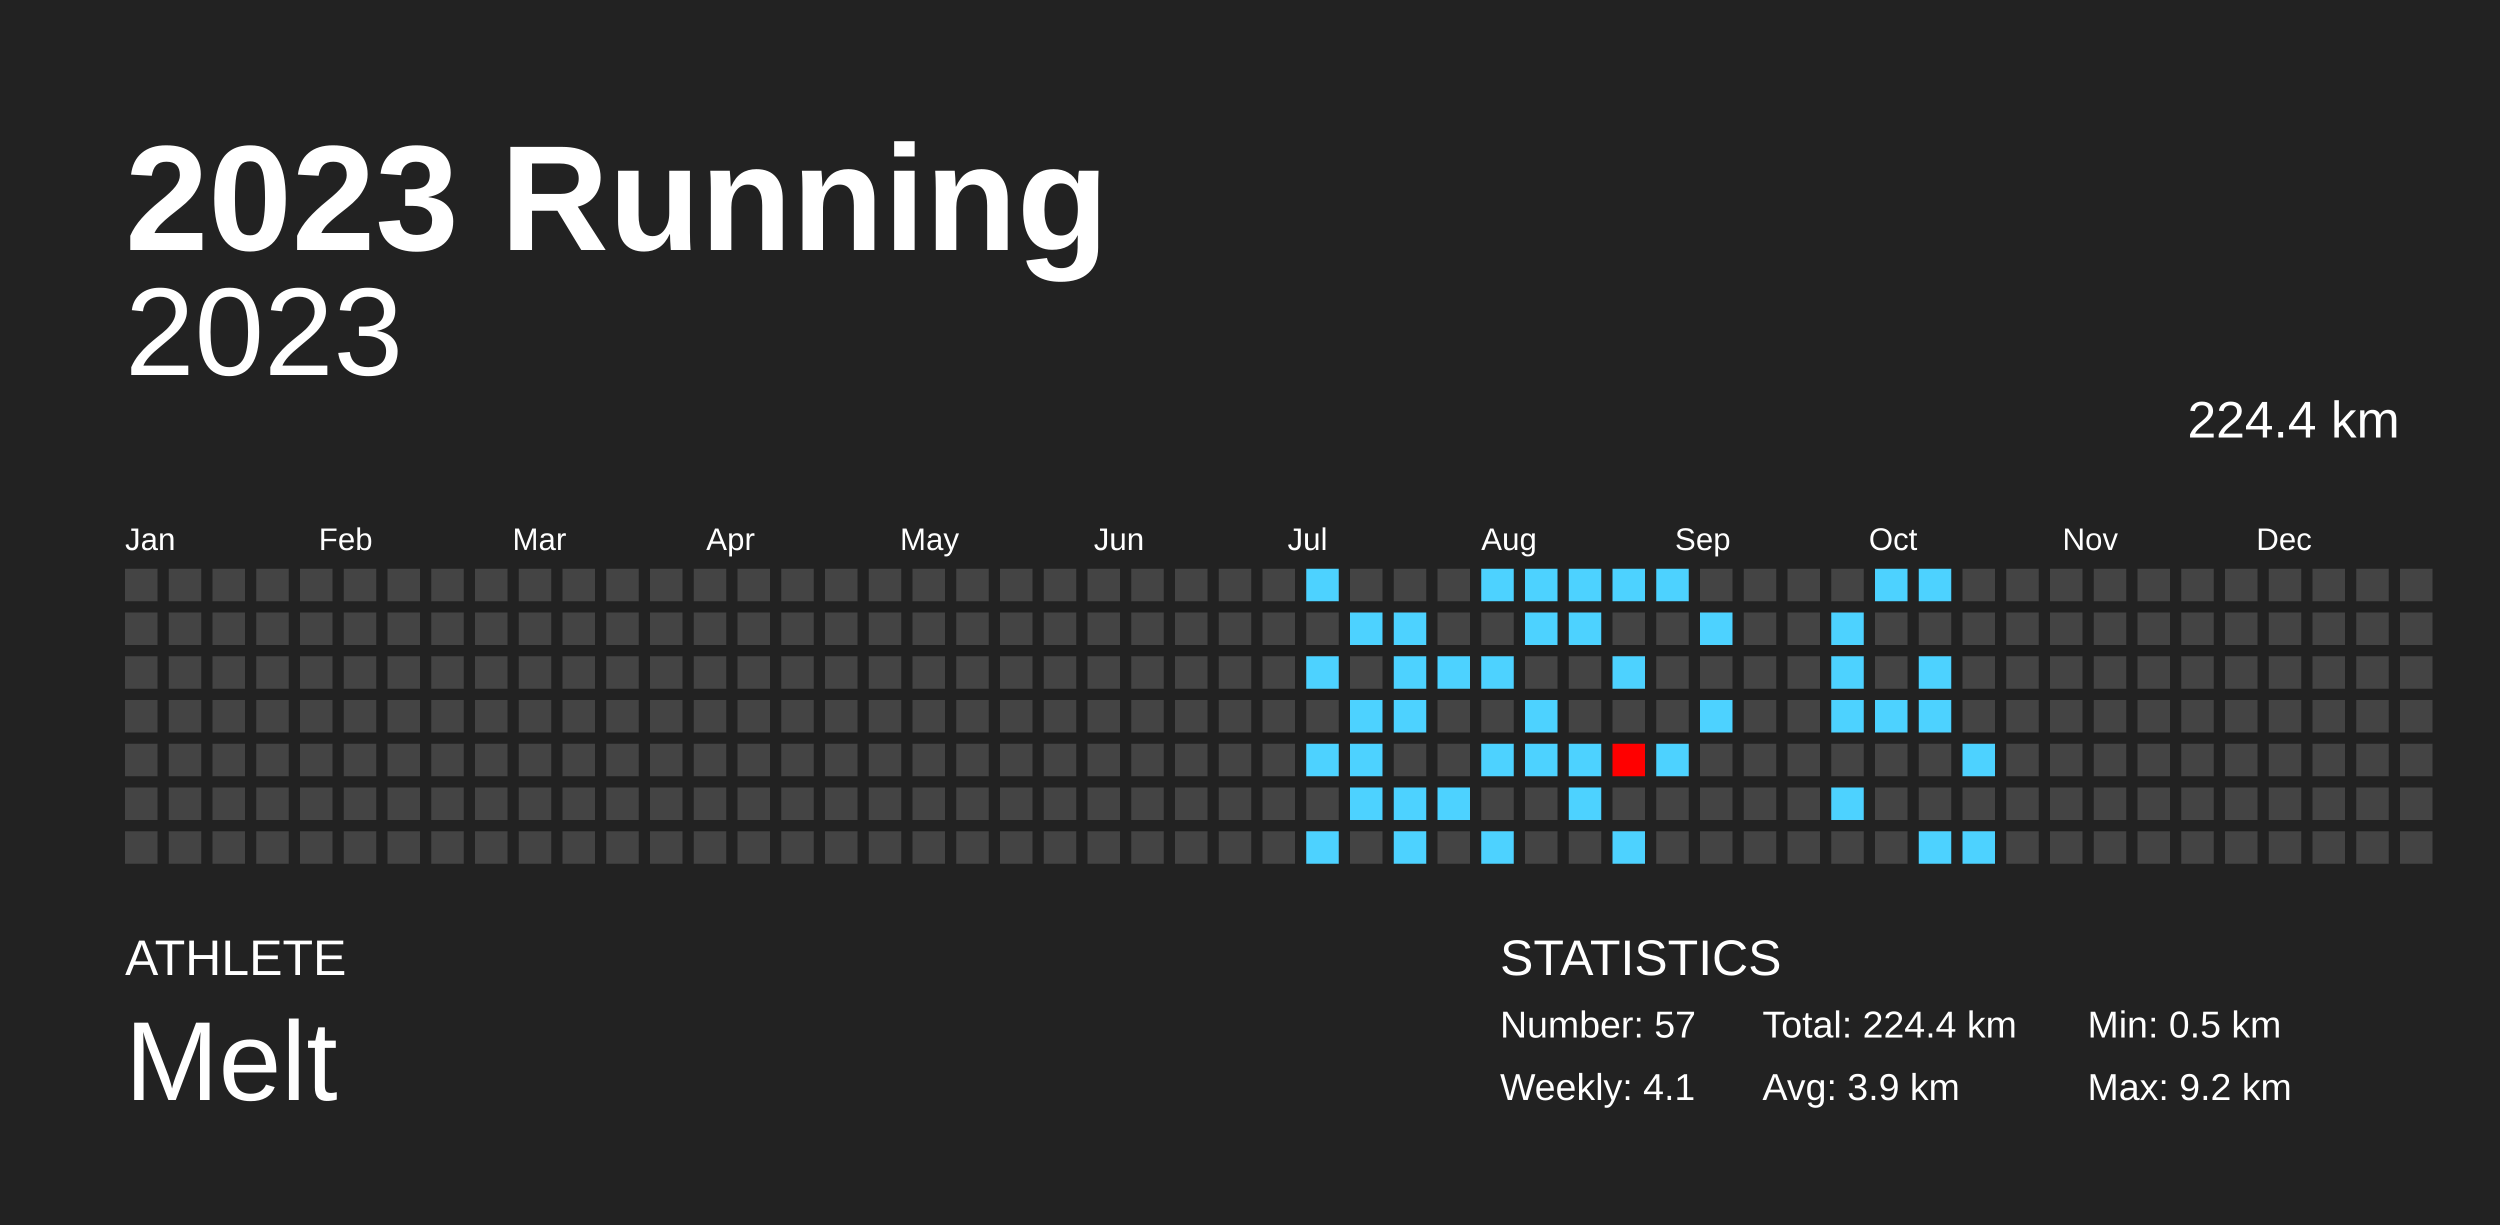
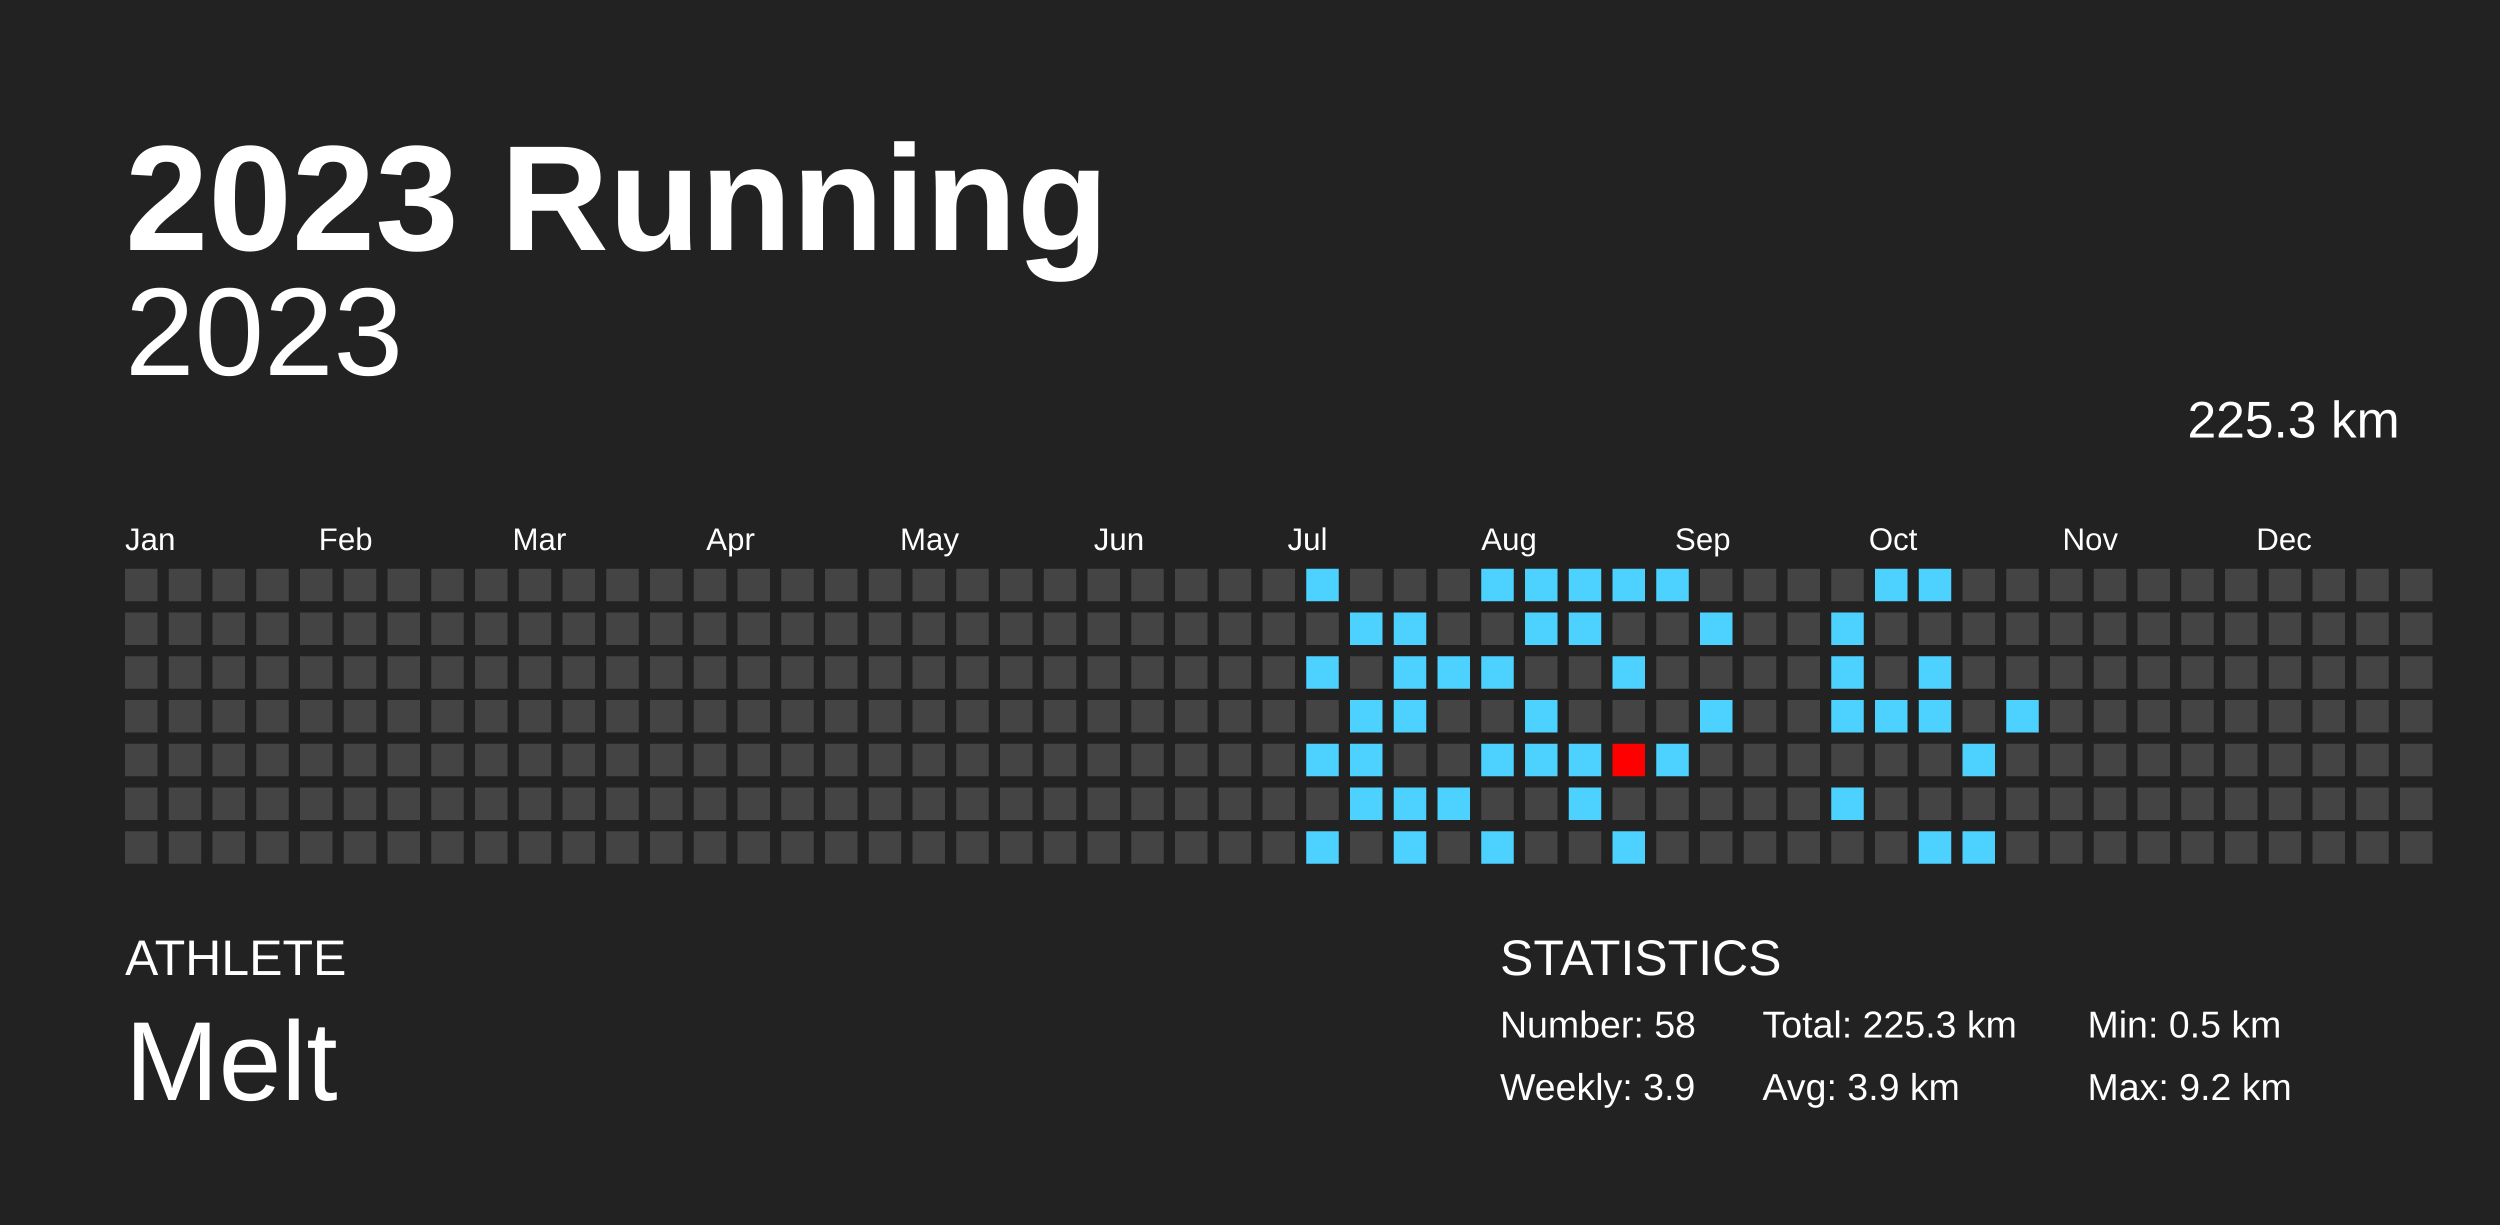
<svg xmlns="http://www.w3.org/2000/svg" baseProfile="full" height="98mm" version="1.1" viewBox="0,0,200,98" width="200mm">
  <defs />
  <rect fill="#222222" height="98" width="200" x="0" y="0" />
  <text fill="#FFFFFF" style="font-size:12px; font-family:Arial; font-weight:bold;" x="10" y="20">2023 Running</text>
  <text fill="#FFFFFF" style="font-size:4px; font-family:Arial" x="10" y="78">ATHLETE</text>
  <text fill="#FFFFFF" style="font-size:9px; font-family:Arial" x="10" y="88">Melt</text>
  <text fill="#FFFFFF" style="font-size:4px; font-family:Arial" x="120" y="78">STATISTICS</text>
-   <text fill="#FFFFFF" style="font-size:3px; font-family:Arial" x="120" y="83">Number: 57</text>
-   <text fill="#FFFFFF" style="font-size:3px; font-family:Arial" x="120" y="88">Weekly: 4.1</text>
-   <text fill="#FFFFFF" style="font-size:3px; font-family:Arial" x="141" y="83">Total: 224.4 km</text>
+   <text fill="#FFFFFF" style="font-size:3px; font-family:Arial" x="120" y="83">Number: 58</text>
+   <text fill="#FFFFFF" style="font-size:3px; font-family:Arial" x="120" y="88">Weekly: 3.9</text>
+   <text fill="#FFFFFF" style="font-size:3px; font-family:Arial" x="141" y="83">Total: 225.3 km</text>
  <text fill="#FFFFFF" style="font-size:3px; font-family:Arial" x="141" y="88">Avg: 3.9 km</text>
  <text fill="#FFFFFF" style="font-size:3px; font-family:Arial" x="167" y="83">Min: 0.5 km</text>
  <text fill="#FFFFFF" style="font-size:3px; font-family:Arial" x="167" y="88">Max: 9.2 km</text>
  <text alignment-baseline="hanging" fill="#FFFFFF" style="font-size:10.0px; font-family:Arial;" x="10" y="30">2023</text>
-   <text alignment-baseline="hanging" fill="#FFFFFF" style="font-size:4.125px; font-family:Arial;" x="175" y="35">224.4 km</text>
+   <text alignment-baseline="hanging" fill="#FFFFFF" style="font-size:4.125px; font-family:Arial;" x="175" y="35">225.3 km</text>
  <text fill="#FFFFFF" style="font-size:2.5px; font-family:Arial" x="10.0" y="44">Jan</text>
  <text fill="#FFFFFF" style="font-size:2.5px; font-family:Arial" x="25.5" y="44">Feb</text>
  <text fill="#FFFFFF" style="font-size:2.5px; font-family:Arial" x="41.0" y="44">Mar</text>
  <text fill="#FFFFFF" style="font-size:2.5px; font-family:Arial" x="56.5" y="44">Apr</text>
  <text fill="#FFFFFF" style="font-size:2.5px; font-family:Arial" x="72.0" y="44">May</text>
  <text fill="#FFFFFF" style="font-size:2.5px; font-family:Arial" x="87.5" y="44">Jun</text>
  <text fill="#FFFFFF" style="font-size:2.5px; font-family:Arial" x="103.0" y="44">Jul</text>
  <text fill="#FFFFFF" style="font-size:2.5px; font-family:Arial" x="118.5" y="44">Aug</text>
  <text fill="#FFFFFF" style="font-size:2.5px; font-family:Arial" x="134.0" y="44">Sep</text>
  <text fill="#FFFFFF" style="font-size:2.5px; font-family:Arial" x="149.5" y="44">Oct</text>
  <text fill="#FFFFFF" style="font-size:2.5px; font-family:Arial" x="165.0" y="44">Nov</text>
  <text fill="#FFFFFF" style="font-size:2.5px; font-family:Arial" x="180.5" y="44">Dec</text>
  <rect fill="#444444" height="2.6" width="2.6" x="10.0" y="45.5" />
  <rect fill="#444444" height="2.6" width="2.6" x="10.0" y="49.0" />
  <rect fill="#444444" height="2.6" width="2.6" x="10.0" y="52.5" />
  <rect fill="#444444" height="2.6" width="2.6" x="10.0" y="56.0" />
  <rect fill="#444444" height="2.6" width="2.6" x="10.0" y="59.5" />
  <rect fill="#444444" height="2.6" width="2.6" x="10.0" y="63.0" />
  <rect fill="#444444" height="2.6" width="2.6" x="10.0" y="66.5" />
  <rect fill="#444444" height="2.6" width="2.6" x="13.5" y="45.5" />
  <rect fill="#444444" height="2.6" width="2.6" x="13.5" y="49.0" />
  <rect fill="#444444" height="2.6" width="2.6" x="13.5" y="52.5" />
  <rect fill="#444444" height="2.6" width="2.6" x="13.5" y="56.0" />
  <rect fill="#444444" height="2.6" width="2.6" x="13.5" y="59.5" />
  <rect fill="#444444" height="2.6" width="2.6" x="13.5" y="63.0" />
  <rect fill="#444444" height="2.6" width="2.6" x="13.5" y="66.5" />
  <rect fill="#444444" height="2.6" width="2.6" x="17.0" y="45.5" />
  <rect fill="#444444" height="2.6" width="2.6" x="17.0" y="49.0" />
  <rect fill="#444444" height="2.6" width="2.6" x="17.0" y="52.5" />
  <rect fill="#444444" height="2.6" width="2.6" x="17.0" y="56.0" />
  <rect fill="#444444" height="2.6" width="2.6" x="17.0" y="59.5" />
  <rect fill="#444444" height="2.6" width="2.6" x="17.0" y="63.0" />
  <rect fill="#444444" height="2.6" width="2.6" x="17.0" y="66.5" />
  <rect fill="#444444" height="2.6" width="2.6" x="20.5" y="45.5" />
  <rect fill="#444444" height="2.6" width="2.6" x="20.5" y="49.0" />
  <rect fill="#444444" height="2.6" width="2.6" x="20.5" y="52.5" />
  <rect fill="#444444" height="2.6" width="2.6" x="20.5" y="56.0" />
  <rect fill="#444444" height="2.6" width="2.6" x="20.5" y="59.5" />
  <rect fill="#444444" height="2.6" width="2.6" x="20.5" y="63.0" />
  <rect fill="#444444" height="2.6" width="2.6" x="20.5" y="66.5" />
  <rect fill="#444444" height="2.6" width="2.6" x="24.0" y="45.5" />
  <rect fill="#444444" height="2.6" width="2.6" x="24.0" y="49.0" />
  <rect fill="#444444" height="2.6" width="2.6" x="24.0" y="52.5" />
  <rect fill="#444444" height="2.6" width="2.6" x="24.0" y="56.0" />
  <rect fill="#444444" height="2.6" width="2.6" x="24.0" y="59.5" />
  <rect fill="#444444" height="2.6" width="2.6" x="24.0" y="63.0" />
  <rect fill="#444444" height="2.6" width="2.6" x="24.0" y="66.5" />
  <rect fill="#444444" height="2.6" width="2.6" x="27.5" y="45.5" />
  <rect fill="#444444" height="2.6" width="2.6" x="27.5" y="49.0" />
  <rect fill="#444444" height="2.6" width="2.6" x="27.5" y="52.5" />
  <rect fill="#444444" height="2.6" width="2.6" x="27.5" y="56.0" />
  <rect fill="#444444" height="2.6" width="2.6" x="27.5" y="59.5" />
  <rect fill="#444444" height="2.6" width="2.6" x="27.5" y="63.0" />
  <rect fill="#444444" height="2.6" width="2.6" x="27.5" y="66.5" />
  <rect fill="#444444" height="2.6" width="2.6" x="31.0" y="45.5" />
  <rect fill="#444444" height="2.6" width="2.6" x="31.0" y="49.0" />
  <rect fill="#444444" height="2.6" width="2.6" x="31.0" y="52.5" />
  <rect fill="#444444" height="2.6" width="2.6" x="31.0" y="56.0" />
  <rect fill="#444444" height="2.6" width="2.6" x="31.0" y="59.5" />
  <rect fill="#444444" height="2.6" width="2.6" x="31.0" y="63.0" />
  <rect fill="#444444" height="2.6" width="2.6" x="31.0" y="66.5" />
  <rect fill="#444444" height="2.6" width="2.6" x="34.5" y="45.5" />
  <rect fill="#444444" height="2.6" width="2.6" x="34.5" y="49.0" />
  <rect fill="#444444" height="2.6" width="2.6" x="34.5" y="52.5" />
  <rect fill="#444444" height="2.6" width="2.6" x="34.5" y="56.0" />
  <rect fill="#444444" height="2.6" width="2.6" x="34.5" y="59.5" />
  <rect fill="#444444" height="2.6" width="2.6" x="34.5" y="63.0" />
  <rect fill="#444444" height="2.6" width="2.6" x="34.5" y="66.5" />
  <rect fill="#444444" height="2.6" width="2.6" x="38.0" y="45.5" />
  <rect fill="#444444" height="2.6" width="2.6" x="38.0" y="49.0" />
  <rect fill="#444444" height="2.6" width="2.6" x="38.0" y="52.5" />
  <rect fill="#444444" height="2.6" width="2.6" x="38.0" y="56.0" />
  <rect fill="#444444" height="2.6" width="2.6" x="38.0" y="59.5" />
  <rect fill="#444444" height="2.6" width="2.6" x="38.0" y="63.0" />
  <rect fill="#444444" height="2.6" width="2.6" x="38.0" y="66.5" />
  <rect fill="#444444" height="2.6" width="2.6" x="41.5" y="45.5" />
  <rect fill="#444444" height="2.6" width="2.6" x="41.5" y="49.0" />
  <rect fill="#444444" height="2.6" width="2.6" x="41.5" y="52.5" />
  <rect fill="#444444" height="2.6" width="2.6" x="41.5" y="56.0" />
  <rect fill="#444444" height="2.6" width="2.6" x="41.5" y="59.5" />
  <rect fill="#444444" height="2.6" width="2.6" x="41.5" y="63.0" />
  <rect fill="#444444" height="2.6" width="2.6" x="41.5" y="66.5" />
  <rect fill="#444444" height="2.6" width="2.6" x="45.0" y="45.5" />
  <rect fill="#444444" height="2.6" width="2.6" x="45.0" y="49.0" />
  <rect fill="#444444" height="2.6" width="2.6" x="45.0" y="52.5" />
  <rect fill="#444444" height="2.6" width="2.6" x="45.0" y="56.0" />
  <rect fill="#444444" height="2.6" width="2.6" x="45.0" y="59.5" />
  <rect fill="#444444" height="2.6" width="2.6" x="45.0" y="63.0" />
  <rect fill="#444444" height="2.6" width="2.6" x="45.0" y="66.5" />
  <rect fill="#444444" height="2.6" width="2.6" x="48.5" y="45.5" />
  <rect fill="#444444" height="2.6" width="2.6" x="48.5" y="49.0" />
  <rect fill="#444444" height="2.6" width="2.6" x="48.5" y="52.5" />
  <rect fill="#444444" height="2.6" width="2.6" x="48.5" y="56.0" />
  <rect fill="#444444" height="2.6" width="2.6" x="48.5" y="59.5" />
  <rect fill="#444444" height="2.6" width="2.6" x="48.5" y="63.0" />
  <rect fill="#444444" height="2.6" width="2.6" x="48.5" y="66.5" />
  <rect fill="#444444" height="2.6" width="2.6" x="52.0" y="45.5" />
  <rect fill="#444444" height="2.6" width="2.6" x="52.0" y="49.0" />
  <rect fill="#444444" height="2.6" width="2.6" x="52.0" y="52.5" />
  <rect fill="#444444" height="2.6" width="2.6" x="52.0" y="56.0" />
  <rect fill="#444444" height="2.6" width="2.6" x="52.0" y="59.5" />
  <rect fill="#444444" height="2.6" width="2.6" x="52.0" y="63.0" />
  <rect fill="#444444" height="2.6" width="2.6" x="52.0" y="66.5" />
  <rect fill="#444444" height="2.6" width="2.6" x="55.5" y="45.5" />
  <rect fill="#444444" height="2.6" width="2.6" x="55.5" y="49.0" />
  <rect fill="#444444" height="2.6" width="2.6" x="55.5" y="52.5" />
  <rect fill="#444444" height="2.6" width="2.6" x="55.5" y="56.0" />
  <rect fill="#444444" height="2.6" width="2.6" x="55.5" y="59.5" />
  <rect fill="#444444" height="2.6" width="2.6" x="55.5" y="63.0" />
  <rect fill="#444444" height="2.6" width="2.6" x="55.5" y="66.5" />
  <rect fill="#444444" height="2.6" width="2.6" x="59.0" y="45.5" />
  <rect fill="#444444" height="2.6" width="2.6" x="59.0" y="49.0" />
  <rect fill="#444444" height="2.6" width="2.6" x="59.0" y="52.5" />
  <rect fill="#444444" height="2.6" width="2.6" x="59.0" y="56.0" />
  <rect fill="#444444" height="2.6" width="2.6" x="59.0" y="59.5" />
  <rect fill="#444444" height="2.6" width="2.6" x="59.0" y="63.0" />
  <rect fill="#444444" height="2.6" width="2.6" x="59.0" y="66.5" />
  <rect fill="#444444" height="2.6" width="2.6" x="62.5" y="45.5" />
  <rect fill="#444444" height="2.6" width="2.6" x="62.5" y="49.0" />
  <rect fill="#444444" height="2.6" width="2.6" x="62.5" y="52.5" />
  <rect fill="#444444" height="2.6" width="2.6" x="62.5" y="56.0" />
  <rect fill="#444444" height="2.6" width="2.6" x="62.5" y="59.5" />
  <rect fill="#444444" height="2.6" width="2.6" x="62.5" y="63.0" />
  <rect fill="#444444" height="2.6" width="2.6" x="62.5" y="66.5" />
  <rect fill="#444444" height="2.6" width="2.6" x="66.0" y="45.5" />
  <rect fill="#444444" height="2.6" width="2.6" x="66.0" y="49.0" />
  <rect fill="#444444" height="2.6" width="2.6" x="66.0" y="52.5" />
  <rect fill="#444444" height="2.6" width="2.6" x="66.0" y="56.0" />
  <rect fill="#444444" height="2.6" width="2.6" x="66.0" y="59.5" />
  <rect fill="#444444" height="2.6" width="2.6" x="66.0" y="63.0" />
  <rect fill="#444444" height="2.6" width="2.6" x="66.0" y="66.5" />
  <rect fill="#444444" height="2.6" width="2.6" x="69.5" y="45.5" />
  <rect fill="#444444" height="2.6" width="2.6" x="69.5" y="49.0" />
  <rect fill="#444444" height="2.6" width="2.6" x="69.5" y="52.5" />
  <rect fill="#444444" height="2.6" width="2.6" x="69.5" y="56.0" />
  <rect fill="#444444" height="2.6" width="2.6" x="69.5" y="59.5" />
  <rect fill="#444444" height="2.6" width="2.6" x="69.5" y="63.0" />
  <rect fill="#444444" height="2.6" width="2.6" x="69.5" y="66.5" />
  <rect fill="#444444" height="2.6" width="2.6" x="73.0" y="45.5" />
  <rect fill="#444444" height="2.6" width="2.6" x="73.0" y="49.0" />
  <rect fill="#444444" height="2.6" width="2.6" x="73.0" y="52.5" />
  <rect fill="#444444" height="2.6" width="2.6" x="73.0" y="56.0" />
  <rect fill="#444444" height="2.6" width="2.6" x="73.0" y="59.5" />
  <rect fill="#444444" height="2.6" width="2.6" x="73.0" y="63.0" />
  <rect fill="#444444" height="2.6" width="2.6" x="73.0" y="66.5" />
  <rect fill="#444444" height="2.6" width="2.6" x="76.5" y="45.5" />
  <rect fill="#444444" height="2.6" width="2.6" x="76.5" y="49.0" />
  <rect fill="#444444" height="2.6" width="2.6" x="76.5" y="52.5" />
  <rect fill="#444444" height="2.6" width="2.6" x="76.5" y="56.0" />
  <rect fill="#444444" height="2.6" width="2.6" x="76.5" y="59.5" />
  <rect fill="#444444" height="2.6" width="2.6" x="76.5" y="63.0" />
  <rect fill="#444444" height="2.6" width="2.6" x="76.5" y="66.5" />
  <rect fill="#444444" height="2.6" width="2.6" x="80.0" y="45.5" />
  <rect fill="#444444" height="2.6" width="2.6" x="80.0" y="49.0" />
  <rect fill="#444444" height="2.6" width="2.6" x="80.0" y="52.5" />
  <rect fill="#444444" height="2.6" width="2.6" x="80.0" y="56.0" />
  <rect fill="#444444" height="2.6" width="2.6" x="80.0" y="59.5" />
  <rect fill="#444444" height="2.6" width="2.6" x="80.0" y="63.0" />
  <rect fill="#444444" height="2.6" width="2.6" x="80.0" y="66.5" />
  <rect fill="#444444" height="2.6" width="2.6" x="83.5" y="45.5" />
  <rect fill="#444444" height="2.6" width="2.6" x="83.5" y="49.0" />
  <rect fill="#444444" height="2.6" width="2.6" x="83.5" y="52.5" />
  <rect fill="#444444" height="2.6" width="2.6" x="83.5" y="56.0" />
  <rect fill="#444444" height="2.6" width="2.6" x="83.5" y="59.5" />
  <rect fill="#444444" height="2.6" width="2.6" x="83.5" y="63.0" />
  <rect fill="#444444" height="2.6" width="2.6" x="83.5" y="66.5" />
  <rect fill="#444444" height="2.6" width="2.6" x="87.0" y="45.5" />
  <rect fill="#444444" height="2.6" width="2.6" x="87.0" y="49.0" />
  <rect fill="#444444" height="2.6" width="2.6" x="87.0" y="52.5" />
  <rect fill="#444444" height="2.6" width="2.6" x="87.0" y="56.0" />
  <rect fill="#444444" height="2.6" width="2.6" x="87.0" y="59.5" />
  <rect fill="#444444" height="2.6" width="2.6" x="87.0" y="63.0" />
  <rect fill="#444444" height="2.6" width="2.6" x="87.0" y="66.5" />
  <rect fill="#444444" height="2.6" width="2.6" x="90.5" y="45.5" />
  <rect fill="#444444" height="2.6" width="2.6" x="90.5" y="49.0" />
  <rect fill="#444444" height="2.6" width="2.6" x="90.5" y="52.5" />
  <rect fill="#444444" height="2.6" width="2.6" x="90.5" y="56.0" />
  <rect fill="#444444" height="2.6" width="2.6" x="90.5" y="59.5" />
  <rect fill="#444444" height="2.6" width="2.6" x="90.5" y="63.0" />
  <rect fill="#444444" height="2.6" width="2.6" x="90.5" y="66.5" />
  <rect fill="#444444" height="2.6" width="2.6" x="94.0" y="45.5" />
  <rect fill="#444444" height="2.6" width="2.6" x="94.0" y="49.0" />
  <rect fill="#444444" height="2.6" width="2.6" x="94.0" y="52.5" />
  <rect fill="#444444" height="2.6" width="2.6" x="94.0" y="56.0" />
  <rect fill="#444444" height="2.6" width="2.6" x="94.0" y="59.5" />
  <rect fill="#444444" height="2.6" width="2.6" x="94.0" y="63.0" />
  <rect fill="#444444" height="2.6" width="2.6" x="94.0" y="66.5" />
  <rect fill="#444444" height="2.6" width="2.6" x="97.5" y="45.5" />
  <rect fill="#444444" height="2.6" width="2.6" x="97.5" y="49.0" />
  <rect fill="#444444" height="2.6" width="2.6" x="97.5" y="52.5" />
  <rect fill="#444444" height="2.6" width="2.6" x="97.5" y="56.0" />
  <rect fill="#444444" height="2.6" width="2.6" x="97.5" y="59.5" />
  <rect fill="#444444" height="2.6" width="2.6" x="97.5" y="63.0" />
  <rect fill="#444444" height="2.6" width="2.6" x="97.5" y="66.5" />
  <rect fill="#444444" height="2.6" width="2.6" x="101.0" y="45.5" />
  <rect fill="#444444" height="2.6" width="2.6" x="101.0" y="49.0" />
  <rect fill="#444444" height="2.6" width="2.6" x="101.0" y="52.5" />
  <rect fill="#444444" height="2.6" width="2.6" x="101.0" y="56.0" />
  <rect fill="#444444" height="2.6" width="2.6" x="101.0" y="59.5" />
  <rect fill="#444444" height="2.6" width="2.6" x="101.0" y="63.0" />
  <rect fill="#444444" height="2.6" width="2.6" x="101.0" y="66.5" />
  <rect fill="#4dd2ff" height="2.6" width="2.6" x="104.5" y="45.5" />
  <rect fill="#444444" height="2.6" width="2.6" x="104.5" y="49.0" />
  <rect fill="#4dd2ff" height="2.6" width="2.6" x="104.5" y="52.5" />
  <rect fill="#444444" height="2.6" width="2.6" x="104.5" y="56.0" />
  <rect fill="#4dd2ff" height="2.6" width="2.6" x="104.5" y="59.5" />
  <rect fill="#444444" height="2.6" width="2.6" x="104.5" y="63.0" />
  <rect fill="#4dd2ff" height="2.6" width="2.6" x="104.5" y="66.5" />
  <rect fill="#444444" height="2.6" width="2.6" x="108.0" y="45.5" />
  <rect fill="#4dd2ff" height="2.6" width="2.6" x="108.0" y="49.0" />
  <rect fill="#444444" height="2.6" width="2.6" x="108.0" y="52.5" />
  <rect fill="#4dd2ff" height="2.6" width="2.6" x="108.0" y="56.0" />
  <rect fill="#4dd2ff" height="2.6" width="2.6" x="108.0" y="59.5" />
  <rect fill="#4dd2ff" height="2.6" width="2.6" x="108.0" y="63.0" />
  <rect fill="#444444" height="2.6" width="2.6" x="108.0" y="66.5" />
  <rect fill="#444444" height="2.6" width="2.6" x="111.5" y="45.5" />
  <rect fill="#4dd2ff" height="2.6" width="2.6" x="111.5" y="49.0" />
  <rect fill="#4dd2ff" height="2.6" width="2.6" x="111.5" y="52.5" />
  <rect fill="#4dd2ff" height="2.6" width="2.6" x="111.5" y="56.0" />
  <rect fill="#444444" height="2.6" width="2.6" x="111.5" y="59.5" />
  <rect fill="#4dd2ff" height="2.6" width="2.6" x="111.5" y="63.0" />
  <rect fill="#4dd2ff" height="2.6" width="2.6" x="111.5" y="66.5" />
  <rect fill="#444444" height="2.6" width="2.6" x="115.0" y="45.5" />
  <rect fill="#444444" height="2.6" width="2.6" x="115.0" y="49.0" />
  <rect fill="#4dd2ff" height="2.6" width="2.6" x="115.0" y="52.5" />
  <rect fill="#444444" height="2.6" width="2.6" x="115.0" y="56.0" />
  <rect fill="#444444" height="2.6" width="2.6" x="115.0" y="59.5" />
  <rect fill="#4dd2ff" height="2.6" width="2.6" x="115.0" y="63.0" />
  <rect fill="#444444" height="2.6" width="2.6" x="115.0" y="66.5" />
  <rect fill="#4dd2ff" height="2.6" width="2.6" x="118.5" y="45.5" />
  <rect fill="#444444" height="2.6" width="2.6" x="118.5" y="49.0" />
  <rect fill="#4dd2ff" height="2.6" width="2.6" x="118.5" y="52.5" />
  <rect fill="#444444" height="2.6" width="2.6" x="118.5" y="56.0" />
  <rect fill="#4dd2ff" height="2.6" width="2.6" x="118.5" y="59.5" />
  <rect fill="#444444" height="2.6" width="2.6" x="118.5" y="63.0" />
  <rect fill="#4dd2ff" height="2.6" width="2.6" x="118.5" y="66.5" />
  <rect fill="#4dd2ff" height="2.6" width="2.6" x="122.0" y="45.5" />
  <rect fill="#4dd2ff" height="2.6" width="2.6" x="122.0" y="49.0" />
  <rect fill="#444444" height="2.6" width="2.6" x="122.0" y="52.5" />
  <rect fill="#4dd2ff" height="2.6" width="2.6" x="122.0" y="56.0" />
  <rect fill="#4dd2ff" height="2.6" width="2.6" x="122.0" y="59.5" />
  <rect fill="#444444" height="2.6" width="2.6" x="122.0" y="63.0" />
  <rect fill="#444444" height="2.6" width="2.6" x="122.0" y="66.5" />
  <rect fill="#4dd2ff" height="2.6" width="2.6" x="125.5" y="45.5" />
  <rect fill="#4dd2ff" height="2.6" width="2.6" x="125.5" y="49.0" />
  <rect fill="#444444" height="2.6" width="2.6" x="125.5" y="52.5" />
  <rect fill="#444444" height="2.6" width="2.6" x="125.5" y="56.0" />
  <rect fill="#4dd2ff" height="2.6" width="2.6" x="125.5" y="59.5" />
  <rect fill="#4dd2ff" height="2.6" width="2.6" x="125.5" y="63.0" />
  <rect fill="#444444" height="2.6" width="2.6" x="125.5" y="66.5" />
  <rect fill="#4dd2ff" height="2.6" width="2.6" x="129.0" y="45.5" />
  <rect fill="#444444" height="2.6" width="2.6" x="129.0" y="49.0" />
  <rect fill="#4dd2ff" height="2.6" width="2.6" x="129.0" y="52.5" />
  <rect fill="#444444" height="2.6" width="2.6" x="129.0" y="56.0" />
  <rect fill="#ff0000" height="2.6" width="2.6" x="129.0" y="59.5" />
  <rect fill="#444444" height="2.6" width="2.6" x="129.0" y="63.0" />
  <rect fill="#4dd2ff" height="2.6" width="2.6" x="129.0" y="66.5" />
  <rect fill="#4dd2ff" height="2.6" width="2.6" x="132.5" y="45.5" />
  <rect fill="#444444" height="2.6" width="2.6" x="132.5" y="49.0" />
  <rect fill="#444444" height="2.6" width="2.6" x="132.5" y="52.5" />
  <rect fill="#444444" height="2.6" width="2.6" x="132.5" y="56.0" />
  <rect fill="#4dd2ff" height="2.6" width="2.6" x="132.5" y="59.5" />
  <rect fill="#444444" height="2.6" width="2.6" x="132.5" y="63.0" />
  <rect fill="#444444" height="2.6" width="2.6" x="132.5" y="66.5" />
  <rect fill="#444444" height="2.6" width="2.6" x="136.0" y="45.5" />
  <rect fill="#4dd2ff" height="2.6" width="2.6" x="136.0" y="49.0" />
  <rect fill="#444444" height="2.6" width="2.6" x="136.0" y="52.5" />
  <rect fill="#4dd2ff" height="2.6" width="2.6" x="136.0" y="56.0" />
  <rect fill="#444444" height="2.6" width="2.6" x="136.0" y="59.5" />
  <rect fill="#444444" height="2.6" width="2.6" x="136.0" y="63.0" />
  <rect fill="#444444" height="2.6" width="2.6" x="136.0" y="66.5" />
  <rect fill="#444444" height="2.6" width="2.6" x="139.5" y="45.5" />
  <rect fill="#444444" height="2.6" width="2.6" x="139.5" y="49.0" />
  <rect fill="#444444" height="2.6" width="2.6" x="139.5" y="52.5" />
  <rect fill="#444444" height="2.6" width="2.6" x="139.5" y="56.0" />
  <rect fill="#444444" height="2.6" width="2.6" x="139.5" y="59.5" />
  <rect fill="#444444" height="2.6" width="2.6" x="139.5" y="63.0" />
  <rect fill="#444444" height="2.6" width="2.6" x="139.5" y="66.5" />
  <rect fill="#444444" height="2.6" width="2.6" x="143.0" y="45.5" />
  <rect fill="#444444" height="2.6" width="2.6" x="143.0" y="49.0" />
  <rect fill="#444444" height="2.6" width="2.6" x="143.0" y="52.5" />
  <rect fill="#444444" height="2.6" width="2.6" x="143.0" y="56.0" />
  <rect fill="#444444" height="2.6" width="2.6" x="143.0" y="59.5" />
  <rect fill="#444444" height="2.6" width="2.6" x="143.0" y="63.0" />
  <rect fill="#444444" height="2.6" width="2.6" x="143.0" y="66.5" />
  <rect fill="#444444" height="2.6" width="2.6" x="146.5" y="45.5" />
  <rect fill="#4dd2ff" height="2.6" width="2.6" x="146.5" y="49.0" />
  <rect fill="#4dd2ff" height="2.6" width="2.6" x="146.5" y="52.5" />
  <rect fill="#4dd2ff" height="2.6" width="2.6" x="146.5" y="56.0" />
  <rect fill="#444444" height="2.6" width="2.6" x="146.5" y="59.5" />
  <rect fill="#4dd2ff" height="2.6" width="2.6" x="146.5" y="63.0" />
  <rect fill="#444444" height="2.6" width="2.6" x="146.5" y="66.5" />
  <rect fill="#4dd2ff" height="2.6" width="2.6" x="150.0" y="45.5" />
  <rect fill="#444444" height="2.6" width="2.6" x="150.0" y="49.0" />
  <rect fill="#444444" height="2.6" width="2.6" x="150.0" y="52.5" />
  <rect fill="#4dd2ff" height="2.6" width="2.6" x="150.0" y="56.0" />
  <rect fill="#444444" height="2.6" width="2.6" x="150.0" y="59.5" />
  <rect fill="#444444" height="2.6" width="2.6" x="150.0" y="63.0" />
  <rect fill="#444444" height="2.6" width="2.6" x="150.0" y="66.5" />
  <rect fill="#4dd2ff" height="2.6" width="2.6" x="153.5" y="45.5" />
  <rect fill="#444444" height="2.6" width="2.6" x="153.5" y="49.0" />
  <rect fill="#4dd2ff" height="2.6" width="2.6" x="153.5" y="52.5" />
  <rect fill="#4dd2ff" height="2.6" width="2.6" x="153.5" y="56.0" />
  <rect fill="#444444" height="2.6" width="2.6" x="153.5" y="59.5" />
  <rect fill="#444444" height="2.6" width="2.6" x="153.5" y="63.0" />
  <rect fill="#4dd2ff" height="2.6" width="2.6" x="153.5" y="66.5" />
  <rect fill="#444444" height="2.6" width="2.6" x="157.0" y="45.5" />
  <rect fill="#444444" height="2.6" width="2.6" x="157.0" y="49.0" />
  <rect fill="#444444" height="2.6" width="2.6" x="157.0" y="52.5" />
  <rect fill="#444444" height="2.6" width="2.6" x="157.0" y="56.0" />
  <rect fill="#4dd2ff" height="2.6" width="2.6" x="157.0" y="59.5" />
  <rect fill="#444444" height="2.6" width="2.6" x="157.0" y="63.0" />
  <rect fill="#4dd2ff" height="2.6" width="2.6" x="157.0" y="66.5" />
  <rect fill="#444444" height="2.6" width="2.6" x="160.5" y="45.5" />
  <rect fill="#444444" height="2.6" width="2.6" x="160.5" y="49.0" />
  <rect fill="#444444" height="2.6" width="2.6" x="160.5" y="52.5" />
-   <rect fill="#444444" height="2.6" width="2.6" x="160.5" y="56.0" />
+   <rect fill="#4dd2ff" height="2.6" width="2.6" x="160.5" y="56.0" />
  <rect fill="#444444" height="2.6" width="2.6" x="160.5" y="59.5" />
  <rect fill="#444444" height="2.6" width="2.6" x="160.5" y="63.0" />
  <rect fill="#444444" height="2.6" width="2.6" x="160.5" y="66.5" />
  <rect fill="#444444" height="2.6" width="2.6" x="164.0" y="45.5" />
  <rect fill="#444444" height="2.6" width="2.6" x="164.0" y="49.0" />
  <rect fill="#444444" height="2.6" width="2.6" x="164.0" y="52.5" />
  <rect fill="#444444" height="2.6" width="2.6" x="164.0" y="56.0" />
  <rect fill="#444444" height="2.6" width="2.6" x="164.0" y="59.5" />
  <rect fill="#444444" height="2.6" width="2.6" x="164.0" y="63.0" />
  <rect fill="#444444" height="2.6" width="2.6" x="164.0" y="66.5" />
  <rect fill="#444444" height="2.6" width="2.6" x="167.5" y="45.5" />
  <rect fill="#444444" height="2.6" width="2.6" x="167.5" y="49.0" />
  <rect fill="#444444" height="2.6" width="2.6" x="167.5" y="52.5" />
  <rect fill="#444444" height="2.6" width="2.6" x="167.5" y="56.0" />
  <rect fill="#444444" height="2.6" width="2.6" x="167.5" y="59.5" />
  <rect fill="#444444" height="2.6" width="2.6" x="167.5" y="63.0" />
  <rect fill="#444444" height="2.6" width="2.6" x="167.5" y="66.5" />
  <rect fill="#444444" height="2.6" width="2.6" x="171.0" y="45.5" />
  <rect fill="#444444" height="2.6" width="2.6" x="171.0" y="49.0" />
  <rect fill="#444444" height="2.6" width="2.6" x="171.0" y="52.5" />
  <rect fill="#444444" height="2.6" width="2.6" x="171.0" y="56.0" />
  <rect fill="#444444" height="2.6" width="2.6" x="171.0" y="59.5" />
  <rect fill="#444444" height="2.6" width="2.6" x="171.0" y="63.0" />
  <rect fill="#444444" height="2.6" width="2.6" x="171.0" y="66.5" />
  <rect fill="#444444" height="2.6" width="2.6" x="174.5" y="45.5" />
  <rect fill="#444444" height="2.6" width="2.6" x="174.5" y="49.0" />
  <rect fill="#444444" height="2.6" width="2.6" x="174.5" y="52.5" />
  <rect fill="#444444" height="2.6" width="2.6" x="174.5" y="56.0" />
  <rect fill="#444444" height="2.6" width="2.6" x="174.5" y="59.5" />
  <rect fill="#444444" height="2.6" width="2.6" x="174.5" y="63.0" />
  <rect fill="#444444" height="2.6" width="2.6" x="174.5" y="66.5" />
  <rect fill="#444444" height="2.6" width="2.6" x="178.0" y="45.5" />
  <rect fill="#444444" height="2.6" width="2.6" x="178.0" y="49.0" />
  <rect fill="#444444" height="2.6" width="2.6" x="178.0" y="52.5" />
  <rect fill="#444444" height="2.6" width="2.6" x="178.0" y="56.0" />
  <rect fill="#444444" height="2.6" width="2.6" x="178.0" y="59.5" />
  <rect fill="#444444" height="2.6" width="2.6" x="178.0" y="63.0" />
  <rect fill="#444444" height="2.6" width="2.6" x="178.0" y="66.5" />
  <rect fill="#444444" height="2.6" width="2.6" x="181.5" y="45.5" />
  <rect fill="#444444" height="2.6" width="2.6" x="181.5" y="49.0" />
  <rect fill="#444444" height="2.6" width="2.6" x="181.5" y="52.5" />
  <rect fill="#444444" height="2.6" width="2.6" x="181.5" y="56.0" />
  <rect fill="#444444" height="2.6" width="2.6" x="181.5" y="59.5" />
  <rect fill="#444444" height="2.6" width="2.6" x="181.5" y="63.0" />
  <rect fill="#444444" height="2.6" width="2.6" x="181.5" y="66.5" />
  <rect fill="#444444" height="2.6" width="2.6" x="185.0" y="45.5" />
  <rect fill="#444444" height="2.6" width="2.6" x="185.0" y="49.0" />
  <rect fill="#444444" height="2.6" width="2.6" x="185.0" y="52.5" />
  <rect fill="#444444" height="2.6" width="2.6" x="185.0" y="56.0" />
  <rect fill="#444444" height="2.6" width="2.6" x="185.0" y="59.5" />
  <rect fill="#444444" height="2.6" width="2.6" x="185.0" y="63.0" />
  <rect fill="#444444" height="2.6" width="2.6" x="185.0" y="66.5" />
  <rect fill="#444444" height="2.6" width="2.6" x="188.5" y="45.5" />
  <rect fill="#444444" height="2.6" width="2.6" x="188.5" y="49.0" />
  <rect fill="#444444" height="2.6" width="2.6" x="188.5" y="52.5" />
  <rect fill="#444444" height="2.6" width="2.6" x="188.5" y="56.0" />
  <rect fill="#444444" height="2.6" width="2.6" x="188.5" y="59.5" />
  <rect fill="#444444" height="2.6" width="2.6" x="188.5" y="63.0" />
  <rect fill="#444444" height="2.6" width="2.6" x="188.5" y="66.5" />
  <rect fill="#444444" height="2.6" width="2.6" x="192.0" y="45.5" />
  <rect fill="#444444" height="2.6" width="2.6" x="192.0" y="49.0" />
  <rect fill="#444444" height="2.6" width="2.6" x="192.0" y="52.5" />
  <rect fill="#444444" height="2.6" width="2.6" x="192.0" y="56.0" />
  <rect fill="#444444" height="2.6" width="2.6" x="192.0" y="59.5" />
  <rect fill="#444444" height="2.6" width="2.6" x="192.0" y="63.0" />
  <rect fill="#444444" height="2.6" width="2.6" x="192.0" y="66.5" />
</svg>
